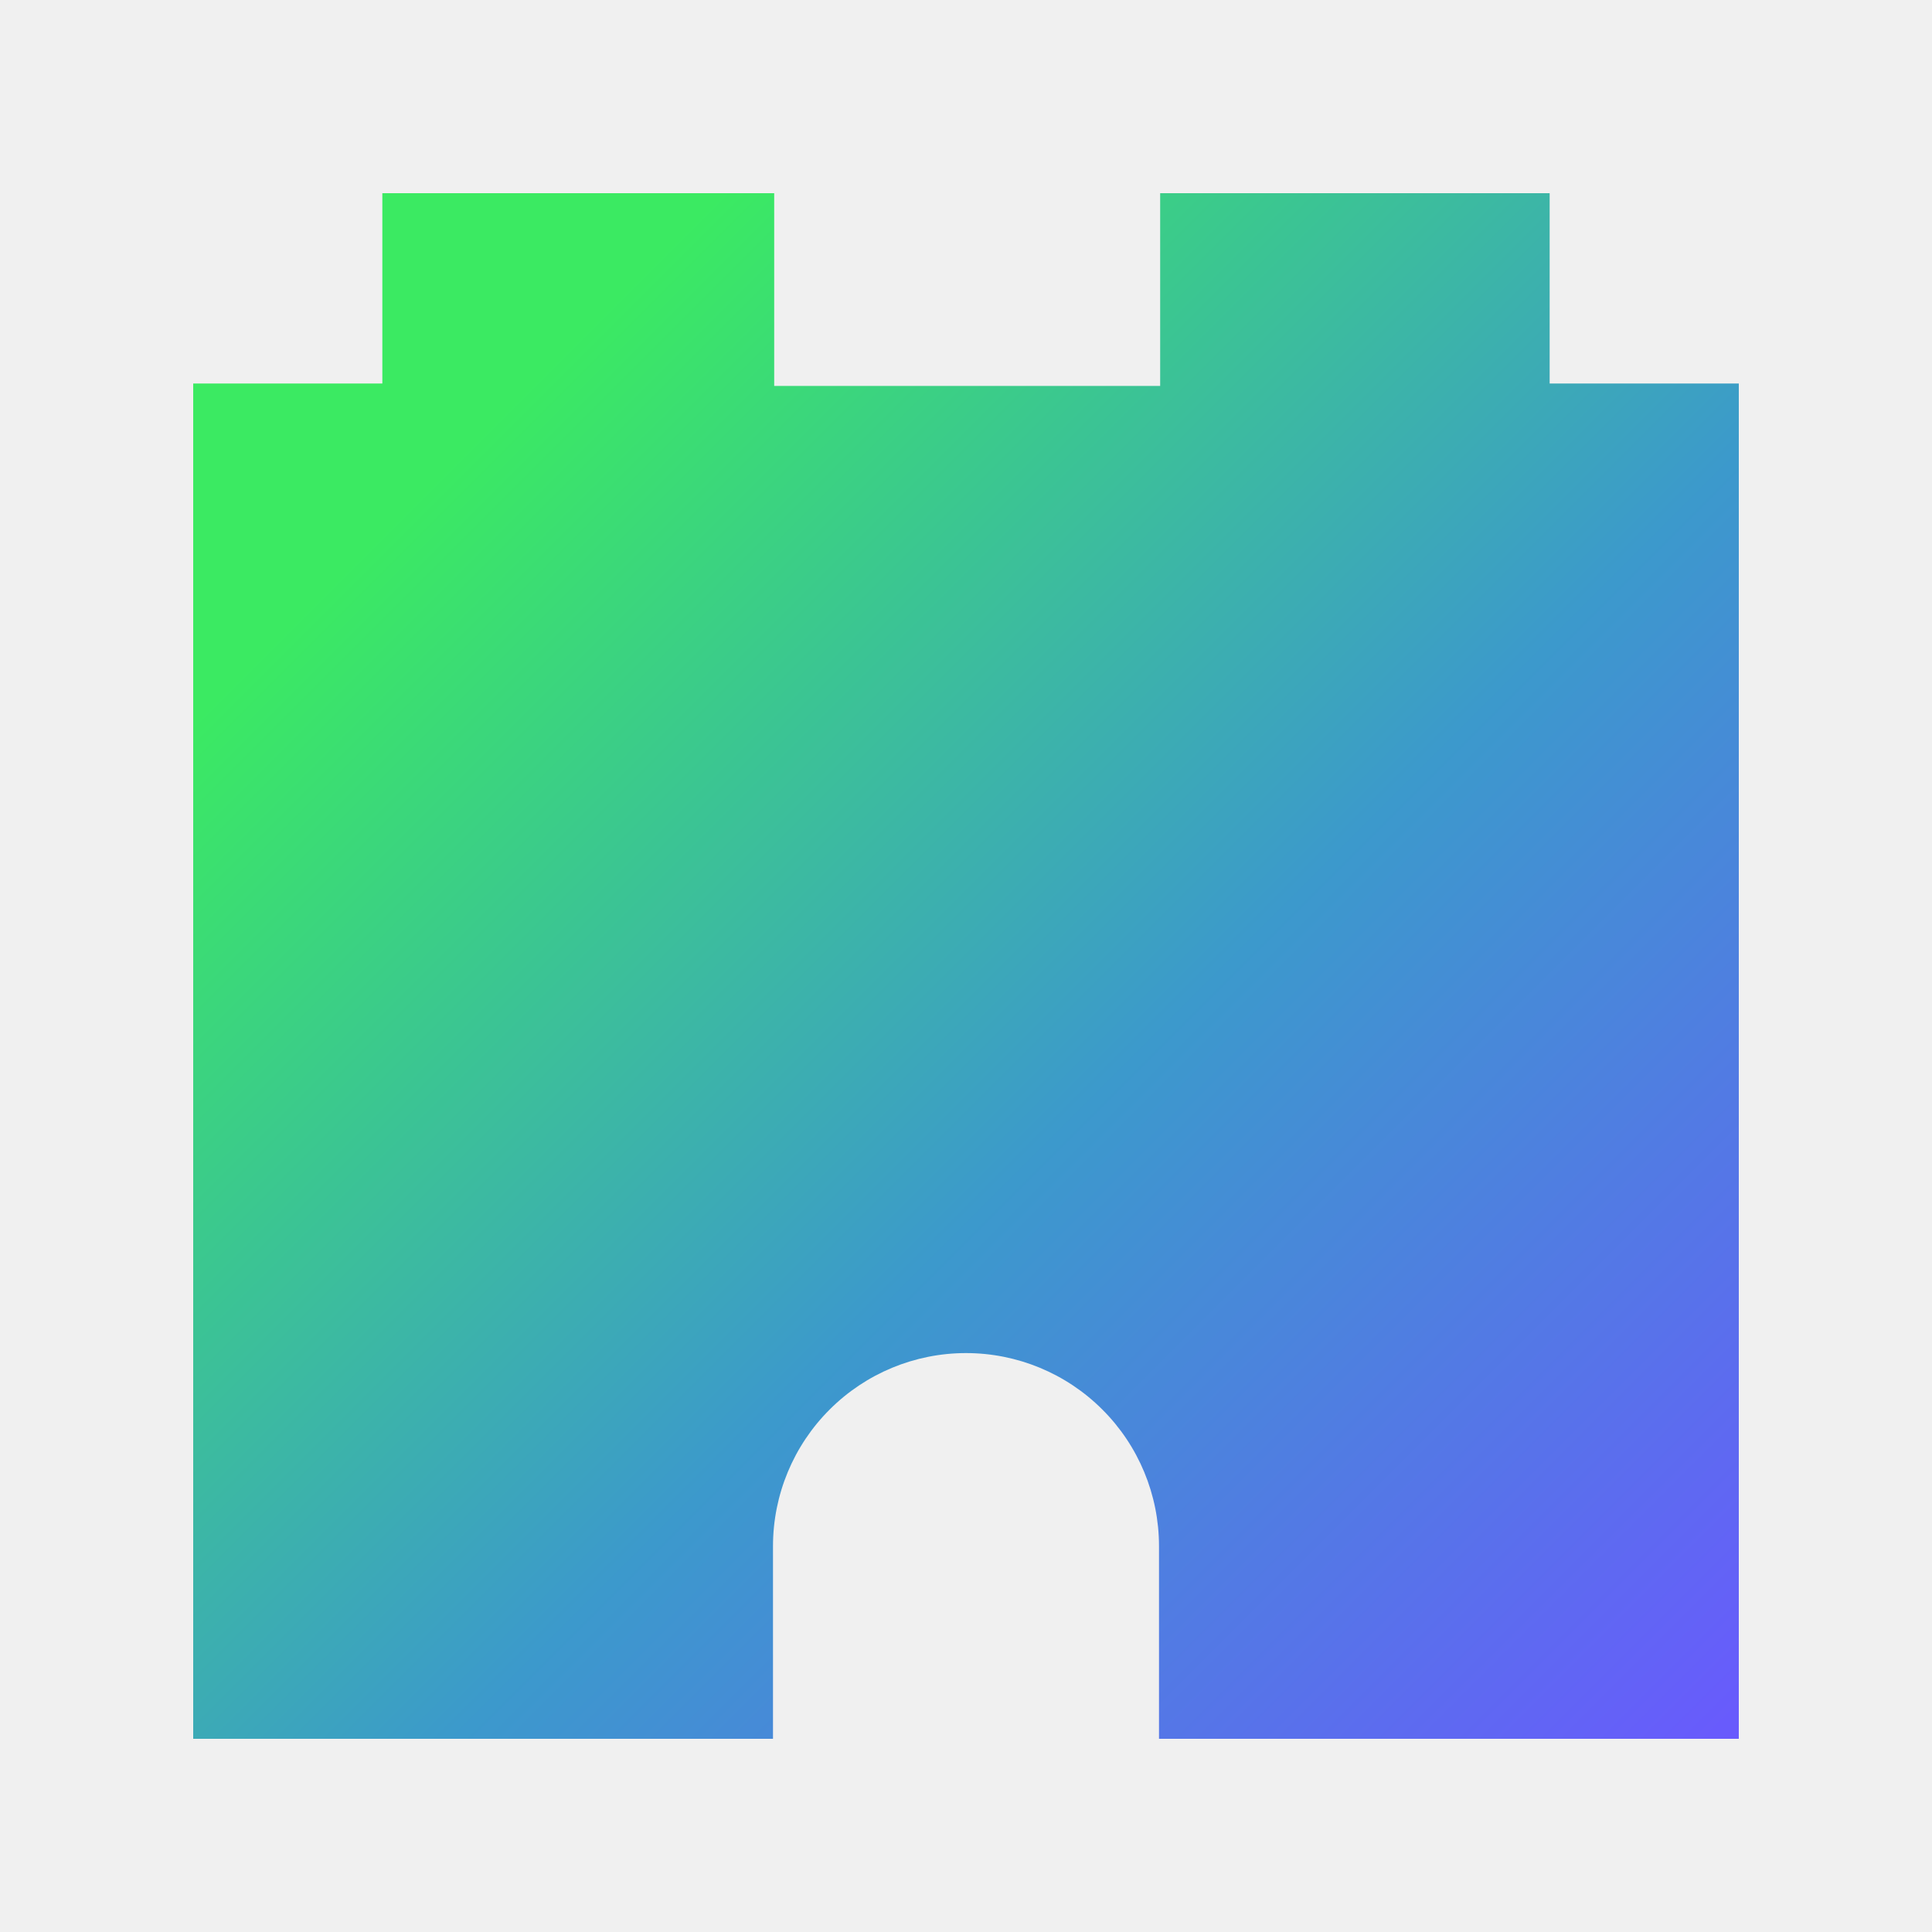
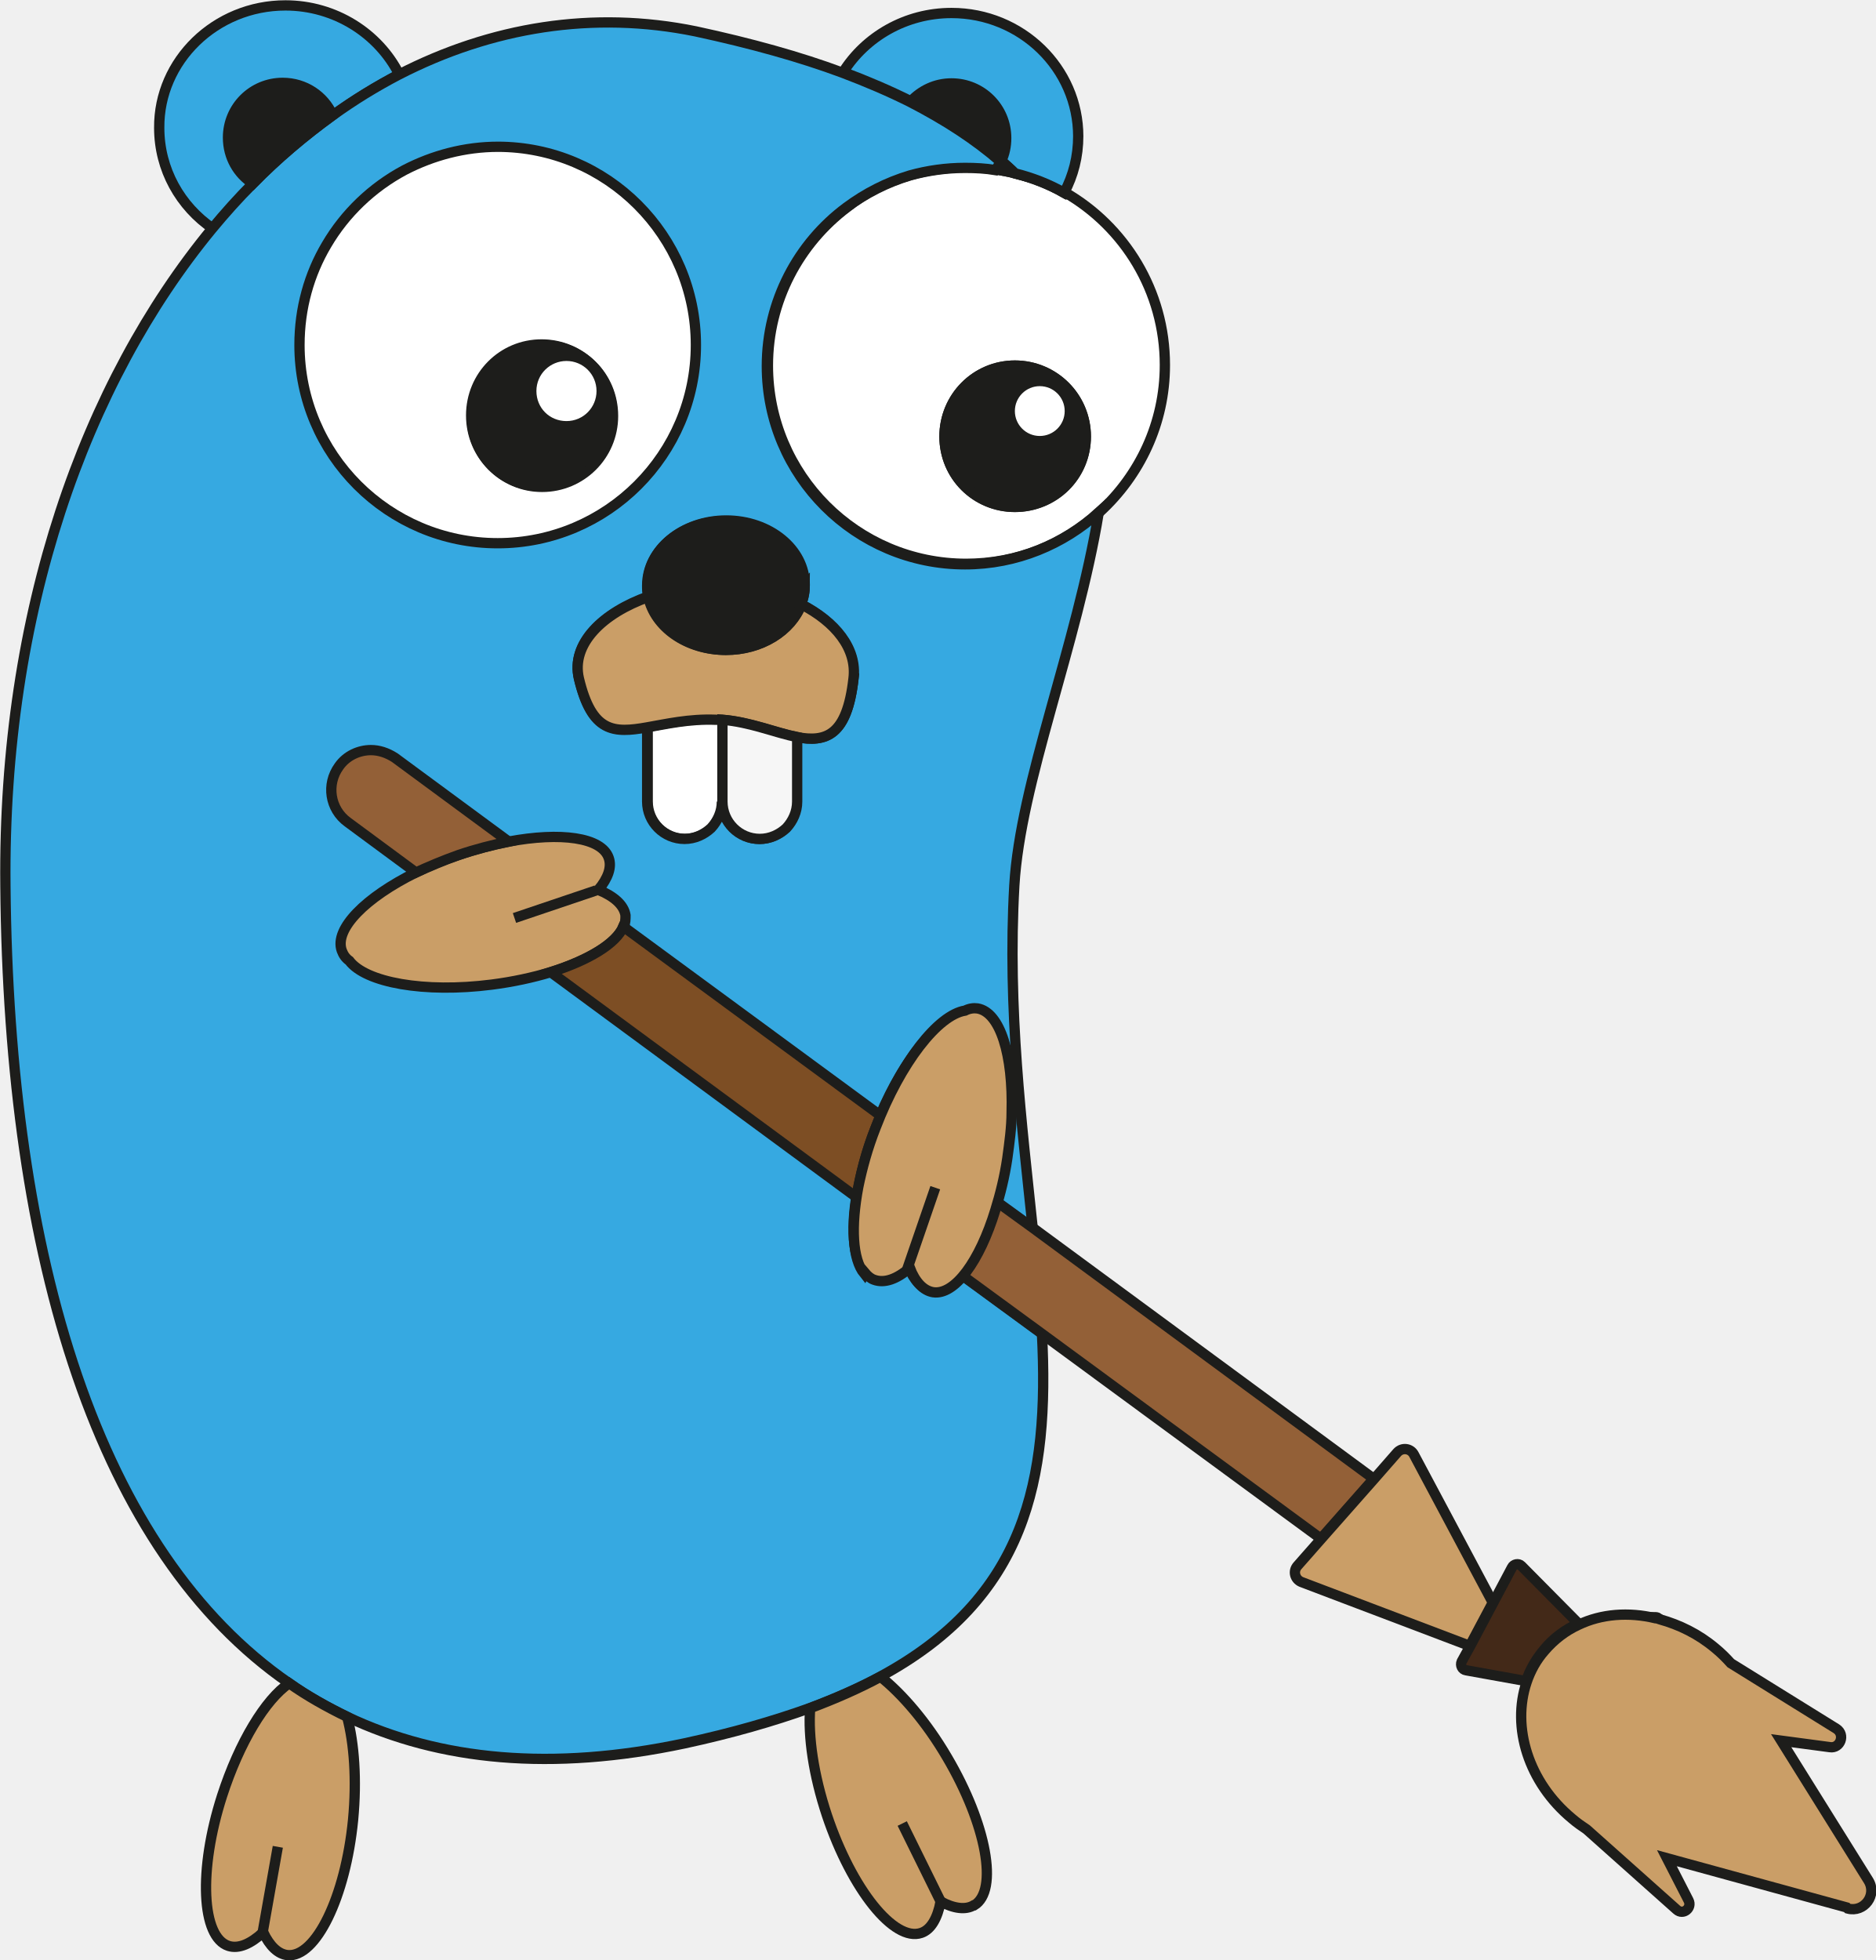
- <svg xmlns="http://www.w3.org/2000/svg" width="40" height="40" viewBox="0 0 40 40" fill="none">
-   <path d="M32.084 7.94V4H24.02V7.99H16.029V4H7.916V7.94H4V36H16.004V32.005C16.006 30.946 16.427 29.931 17.177 29.183C17.926 28.434 18.941 28.014 20 28.014C21.059 28.014 22.074 28.434 22.823 29.183C23.573 29.931 23.994 30.946 23.996 32.005V36H36V7.94H32.084Z" fill="url(#paint0_linear)" />
+ <svg xmlns="http://www.w3.org/2000/svg" id="a" viewBox="0 0 34.63 36.19">
  <defs>
-     <linearGradient id="paint0_linear" x1="2.942" y1="4.9" x2="37.777" y2="39.734" gradientUnits="userSpaceOnUse">
-       <stop offset="0.159" stop-color="#3BEA62" />
-       <stop offset="0.54" stop-color="#3C99CC" />
-       <stop offset="0.937" stop-color="#6B57FF" />
-     </linearGradient>
+     <style>.b{fill:none;}.b,.c,.d,.e,.f,.g,.h,.i,.j,.k{stroke-miterlimit:10;stroke-width:.19px;}.b,.c,.d,.e,.f,.g,.h,.i,.k{stroke:#1d1d1b;}.l,.i,.j{fill:#fff;}.m,.d{fill:#1d1d1b;}.c{fill:#432918;}.e{fill:#36a9e1;}.f{fill:#936037;}.g{fill:#ca9e67;}.h{fill:#7d4e24;}.j{stroke:#fff;}.k{fill:#f6f6f6;}</style>
  </defs>
+   <path class="i" d="M20.04,8.05c0,.72-.58,1.3-1.31,1.3s-1.3-.58-1.3-1.3,.58-1.31,1.3-1.31,1.31,.58,1.31,1.31Z" />
+   <path class="i" d="M19.65,3.56c-.28-.16-.59-.28-.91-.36-.11-.03-.23-.05-.34-.07-.18-.03-.37-.04-.56-.04-.35,0-.7,.05-1.02,.14-.43,.12-.83,.32-1.17,.59-.89,.67-1.47,1.73-1.47,2.93,0,2.02,1.64,3.66,3.66,3.66,.95,0,1.82-.36,2.47-.96,.73-.67,1.2-1.63,1.2-2.71,0-1.37-.75-2.56-1.85-3.19Zm-.91,5.8c-.72,0-1.3-.58-1.3-1.3s.58-1.31,1.3-1.31,1.31,.58,1.31,1.31-.58,1.3-1.31,1.3Z" />
+   <path class="m" d="M20.04,8.05c0,.72-.58,1.3-1.31,1.3s-1.3-.58-1.3-1.3,.58-1.31,1.3-1.31,1.31,.58,1.31,1.31Z" />
+   <circle class="l" cx="19.2" cy="7.59" r=".46" />
+   <path class="e" d="M7.38,1.37c-.42,.22-.83,.47-1.23,.76-.51,.37-1.01,.79-1.47,1.26-.26,.26-.51,.54-.75,.83-.6-.41-.99-1.09-.99-1.86C2.93,1.12,3.98,.1,5.27,.1c.92,0,1.72,.52,2.1,1.27Z" />
+   <path class="e" d="M19.91,2.51c0,.38-.09,.73-.26,1.05-.28-.16-.59-.28-.91-.36-.08-.08-.16-.15-.25-.23-.46-.4-1.01-.76-1.67-1.1-.38-.19-.8-.37-1.25-.54,.41-.65,1.15-1.09,2-1.09,1.29,0,2.34,1.02,2.34,2.28Z" />
+   <path class="b" d="M9.2,2.71c-.62,0-1.21,.16-1.73,.43-.6,.32-1.1,.8-1.44,1.38-.32,.54-.5,1.17-.5,1.85,0,2.02,1.64,3.66,3.66,3.66s3.66-1.64,3.66-3.66-1.64-3.66-3.66-3.66Zm.8,6.27c-.72,0-1.3-.58-1.3-1.31s.58-1.31,1.3-1.31,1.31,.58,1.31,1.31-.58,1.31-1.31,1.31Z" />
+   <path class="b" d="M18.74,6.75c-.72,0-1.3,.58-1.3,1.31s.58,1.3,1.3,1.3,1.31-.58,1.31-1.3-.58-1.31-1.31-1.31Z" />
+   <path class="i" d="M13.34,13.29v1.51c0,.19-.08,.36-.2,.49-.13,.12-.3,.2-.49,.2-.38,0-.69-.31-.69-.69v-1.38c.35-.06,.77-.16,1.27-.14,.04,0,.07,0,.11,0Z" />
+   <path class="e" d="M17.75,23.53c-.18,.22-.37,.33-.55,.3-.18-.03-.32-.19-.43-.44-.24,.2-.47,.28-.65,.21-.33-.13-.43-.72-.31-1.49,.06-.39,.18-.83,.35-1.29,.03-.07,.06-.15,.09-.22,.45-1.06,1.08-1.82,1.54-1.89,.08-.03,.15-.05,.23-.03,.52,.08,.76,1.31,.53,2.73-.04,.27-.1,.53-.17,.77l.69,.5c-.2-1.92-.47-4.04-.34-6.33,.11-1.9,1.15-4.41,1.56-6.89-.65,.59-1.52,.96-2.47,.96-2.02,0-3.66-1.64-3.66-3.66,0-1.2,.58-2.27,1.47-2.93,.35-.26,.74-.46,1.17-.59,.32-.09,.67-.14,1.02-.14,.19,0,.38,.01,.56,.04,.04-.05,.07-.1,.09-.16-.46-.4-1.01-.76-1.67-1.1-.38-.19-.8-.37-1.25-.54-.78-.29-1.68-.54-2.7-.76-1.9-.39-3.78-.08-5.49,.8-.42,.22-.83,.47-1.23,.76-.51,.37-1.01,.79-1.47,1.26-.26,.26-.51,.54-.75,.83C1.58,7.06,.05,11.29,.1,16.35c.06,6.93,1.73,12.31,5.24,14.73,.34,.24,.7,.44,1.07,.62,1.71,.81,3.78,1.01,6.23,.49,.88-.19,1.64-.41,2.31-.65,.48-.18,.91-.37,1.3-.58,2.7-1.46,3.13-3.63,2.99-6.34l-1.49-1.09Zm-1.99-11c-.12,1.06-.51,1.18-1.05,1.08v1.19c0,.19-.08,.36-.2,.49-.13,.12-.3,.2-.49,.2-.38,0-.69-.31-.69-.69,0,.19-.08,.36-.2,.49-.13,.12-.3,.2-.49,.2-.38,0-.69-.31-.69-.69v-1.38c-.62,.11-1.02,.1-1.26-.9-.15-.64,.44-1.21,1.29-1.51-.02-.07-.02-.14-.02-.21,0-.66,.65-1.19,1.45-1.19s1.45,.53,1.45,1.19c0,.12-.02,.24-.07,.36,.62,.32,1.03,.81,.96,1.37Z" />
+   <path class="g" d="M15.76,12.53c-.12,1.06-.51,1.18-1.05,1.08-.4-.08-.87-.28-1.38-.32-.04,0-.07,0-.11,0-.5-.02-.92,.08-1.27,.14-.62,.11-1.02,.1-1.26-.9-.15-.64,.44-1.21,1.29-1.51,.12,.56,.72,.98,1.43,.98,.65,0,1.2-.35,1.39-.84,.62,.32,1.03,.81,.96,1.37Z" />
+   <path class="k" d="M14.72,13.61v1.19c0,.19-.08,.36-.2,.49-.13,.12-.3,.2-.49,.2-.38,0-.69-.31-.69-.69v-1.51c.51,.04,.98,.24,1.38,.32Z" />
+   <path class="g" d="M11.51,17.11c-.13,.31-.64,.62-1.34,.84-.33,.1-.7,.18-1.09,.23-1.25,.16-2.33-.04-2.63-.44-.07-.05-.11-.11-.14-.19-.14-.4,.44-.98,1.37-1.44,.24-.12,.5-.23,.78-.32,.32-.11,.63-.19,.93-.25,.96-.18,1.72-.08,1.85,.3,.06,.17-.01,.37-.19,.59,.29,.12,.47,.28,.5,.47,0,.07,0,.14-.03,.21Z" />
+   <path class="i" d="M9.2,2.71c-.62,0-1.21,.16-1.73,.43-.6,.32-1.1,.8-1.44,1.38-.32,.54-.5,1.17-.5,1.85,0,2.02,1.64,3.66,3.66,3.66s3.66-1.64,3.66-3.66-1.64-3.66-3.66-3.66Zm.8,6.27c-.72,0-1.3-.58-1.3-1.31s.58-1.31,1.3-1.31,1.31,.58,1.31,1.31-.58,1.31-1.31,1.31Z" />
+   <path class="d" d="M10.01,6.37c-.72,0-1.3,.58-1.3,1.31s.58,1.31,1.3,1.31,1.31-.58,1.31-1.31-.58-1.31-1.31-1.31Zm.46,1.31c-.25,0-.46-.2-.46-.46s.21-.46,.46-.46,.46,.2,.46,.46-.2,.46-.46,.46Z" />
+   <path class="j" d="M10.92,7.22c0,.25-.2,.46-.46,.46s-.46-.2-.46-.46,.21-.46,.46-.46,.46,.2,.46,.46Z" />
+   <path class="d" d="M14.86,10.8c0,.12-.02,.24-.07,.36-.18,.49-.74,.84-1.39,.84-.72,0-1.31-.42-1.43-.98-.02-.07-.02-.14-.02-.21,0-.66,.65-1.19,1.45-1.19s1.45,.53,1.45,1.19Z" />
+   <path class="b" d="M18.74,3.2c-.11-.03-.23-.05-.34-.07,.04-.05,.07-.1,.09-.16,.09,.08,.17,.15,.25,.23Z" />
+   <path class="d" d="M6.14,2.13c-.51,.37-1.01,.79-1.47,1.26-.28-.18-.46-.49-.46-.85,0-.56,.45-1.01,1.01-1.01,.41,0,.76,.24,.92,.59Z" />
+   <path class="d" d="M18.58,2.55c0,.15-.03,.29-.09,.42-.46-.4-1.01-.76-1.67-1.1,.19-.2,.45-.33,.75-.33,.56,0,1.01,.45,1.01,1.01Z" />
+   <g>
+     <path class="g" d="M17.98,35.18c-.15,.09-.37,.06-.61-.07-.06,.31-.18,.52-.36,.58-.5,.17-1.28-.8-1.74-2.17-.25-.75-.35-1.46-.31-1.98,.48-.18,.91-.37,1.3-.58,.4,.32,.85,.84,1.23,1.49,.73,1.24,.95,2.46,.5,2.73Z" />
+     <line class="g" x1="17.37" y1="35.11" x2="16.66" y2="33.67" />
+   </g>
+   <g>
+     <path class="g" d="M6.52,33.6c-.14,1.43-.69,2.55-1.21,2.5-.18-.02-.33-.17-.45-.42-.23,.21-.45,.31-.64,.25-.5-.16-.56-1.4-.12-2.77,.32-.99,.8-1.78,1.24-2.08,.34,.24,.7,.44,1.07,.62,.13,.49,.18,1.16,.11,1.9Z" />
+     <line class="g" x1="4.85" y1="35.68" x2="5.13" y2="34.1" />
+   </g>
+   <path class="f" d="M9.39,15.54c-.29,.06-.61,.14-.93,.25-.28,.1-.54,.21-.78,.32l-1.26-.93c-.33-.24-.4-.7-.16-1.03,.14-.2,.37-.3,.59-.3,.15,0,.3,.05,.44,.14l2.09,1.54Z" />
+   <path class="h" d="M16.26,20.6c-.03,.07-.06,.14-.09,.22-.18,.45-.29,.89-.35,1.29l-5.65-4.16c.7-.22,1.21-.53,1.34-.84l4.75,3.49Z" />
+   <path class="f" d="M25.37,27.3l-.98,1.11-5.16-3.79-1.49-1.09c.24-.29,.47-.77,.64-1.36l.69,.5,6.29,4.63Z" />
+   <line class="b" x1="11.01" y1="16.44" x2="9.5" y2="16.95" />
+   <line class="b" x1="16.8" y1="23.43" x2="17.22" y2="21.89" />
+   <path class="g" d="M27.56,29.6l-.42,.79-3.11-1.18c-.12-.05-.16-.2-.07-.3l.44-.5,.98-1.11,.42-.48c.09-.1,.25-.08,.31,.04l1.46,2.74Z" />
+   <path class="c" d="M29.14,29.98c-.24,.11-.46,.27-.63,.48-.15,.18-.26,.37-.33,.58l-1.11-.2c-.07-.01-.11-.09-.08-.16l.16-.29,.42-.79,.35-.66c.03-.06,.12-.08,.17-.03l1.05,1.06Z" />
+   <path class="g" d="M34.1,35.22l-3.32-.91,.4,.78c.07,.14-.1,.28-.22,.17l-1.66-1.48c-.09-.06-.19-.13-.27-.2-.81-.67-1.12-1.69-.84-2.52,.07-.21,.18-.41,.33-.58,.18-.21,.39-.37,.63-.48,.42-.2,.92-.24,1.42-.12,.03,0,.05,.01,.08,.02,.36,.1,.71,.27,1.02,.53,.11,.09,.2,.18,.29,.28l1.95,1.21c.17,.11,.07,.37-.12,.34l-.9-.12,1.61,2.58c.17,.27-.08,.6-.38,.52Z" />
+   <path class="g" d="M15.96,23.52c-.22-.27-.25-.87-.11-1.61,.07-.34,.17-.71,.32-1.09,.46-1.2,1.15-2.08,1.65-2.16,.08-.04,.16-.05,.23-.04,.42,.07,.66,.86,.63,1.92,0,.27-.04,.56-.08,.85-.05,.34-.13,.66-.22,.95-.29,.95-.75,1.58-1.15,1.52-.18-.03-.33-.19-.43-.45-.24,.21-.47,.29-.66,.22-.06-.02-.12-.07-.17-.13Z" />
+   <line class="b" x1="17.27" y1="21.93" x2="16.75" y2="23.44" />
+   <path class="b" d="M30.63,29.88s-.05-.01-.08-.02c.03,0,.05,0,.08,.02Z" />
</svg>
